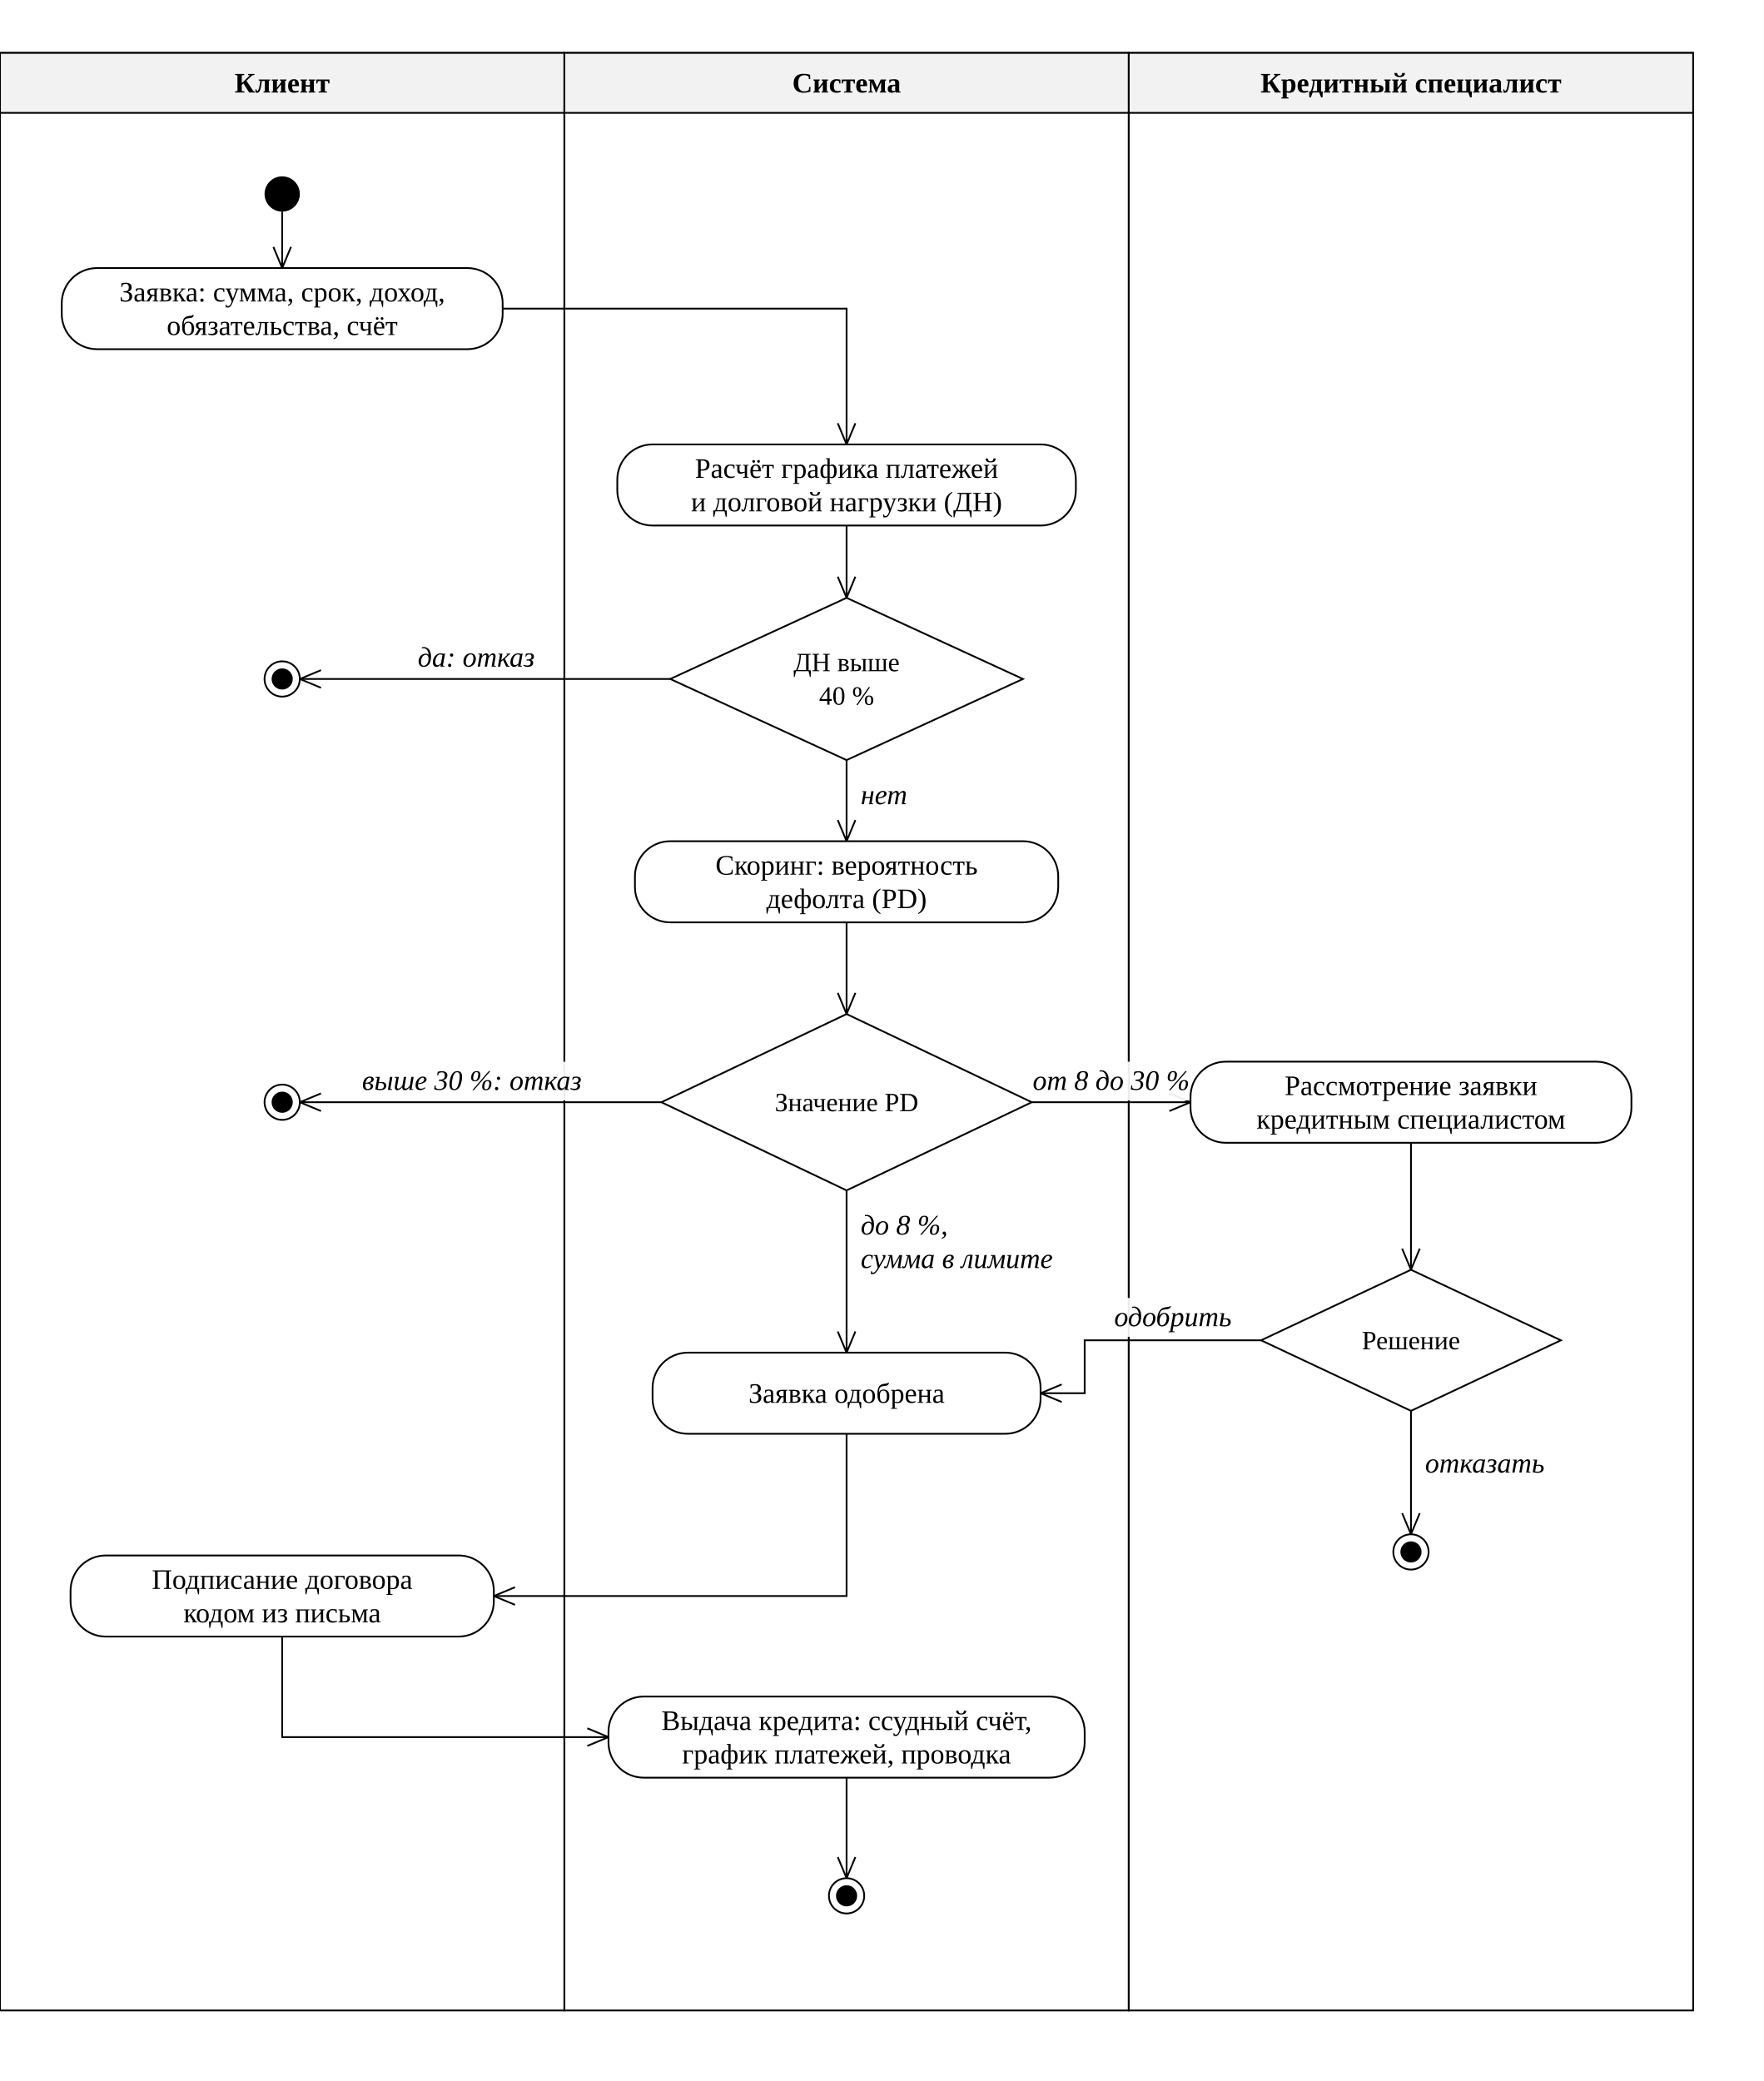
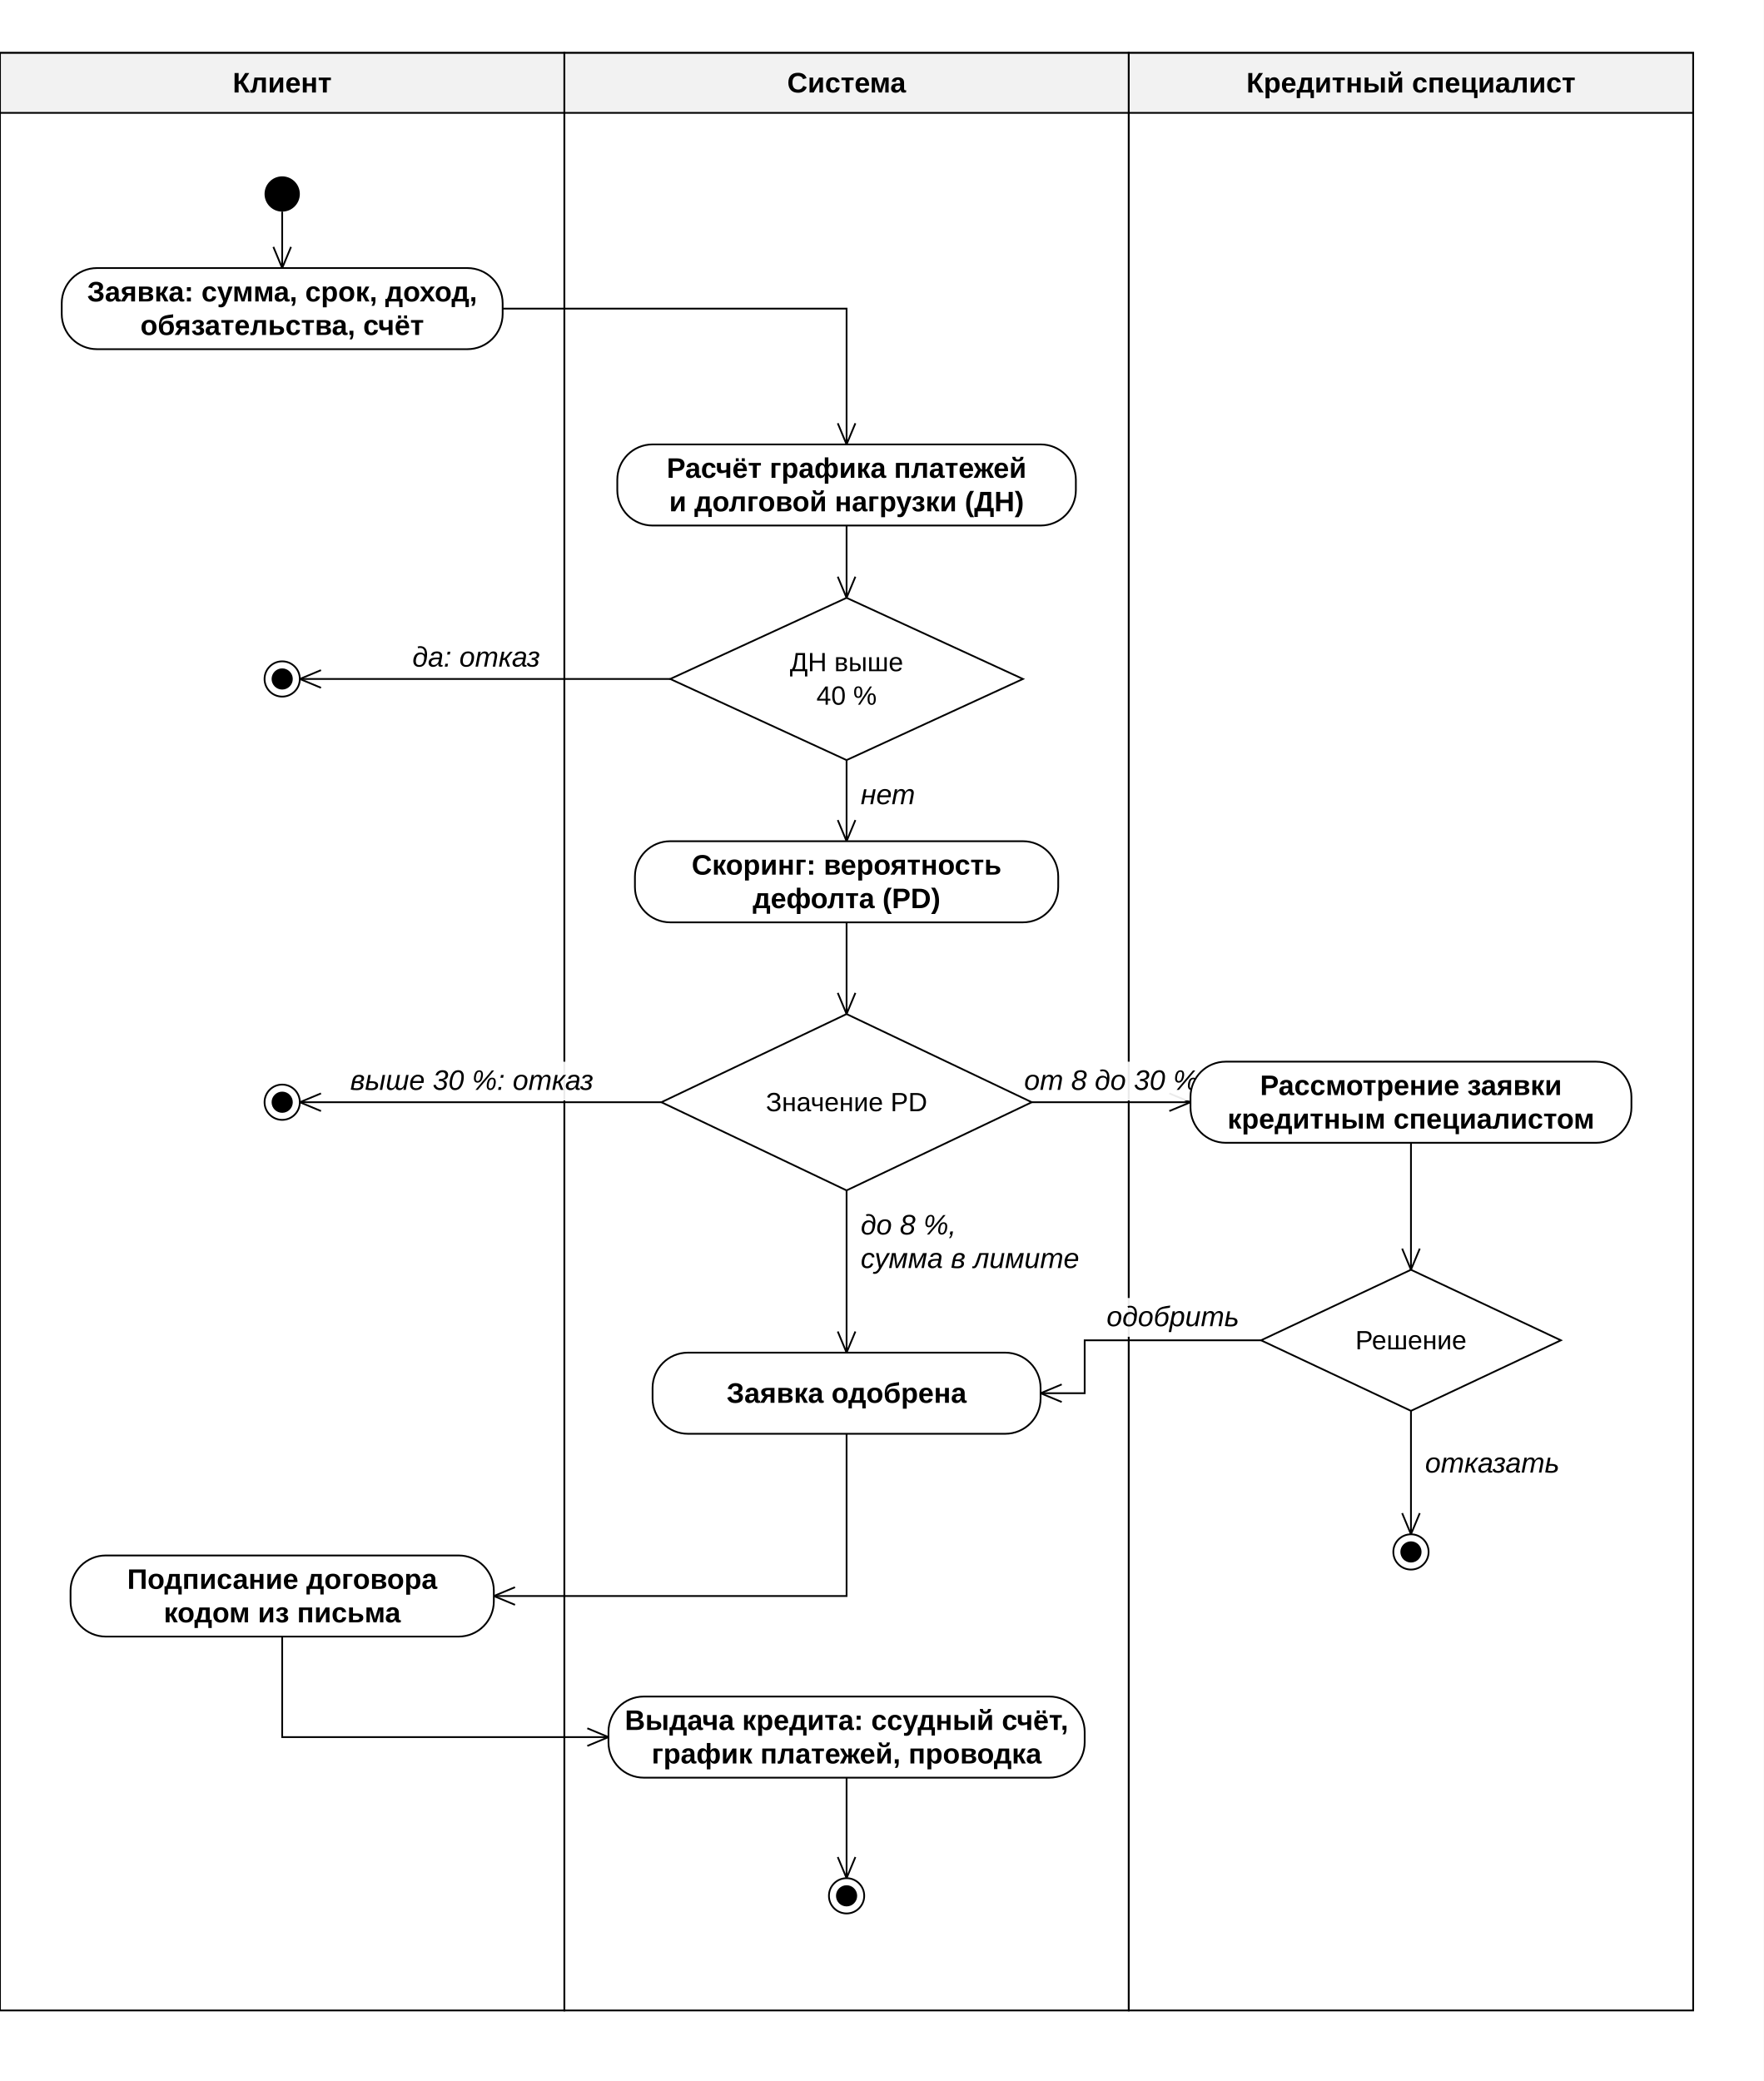
- <svg xmlns="http://www.w3.org/2000/svg" width="1000" height="1180" viewBox="0 0 1000 1180" font-family="Times New Roman, serif">
+ <svg xmlns="http://www.w3.org/2000/svg" width="1000" height="1180" viewBox="0 0 1000 1180" font-family="Arial, 'Liberation Sans', sans-serif">
  <rect width="100%" height="100%" fill="#ffffff" />
  <rect x="0" y="30" width="320" height="1110" fill="none" stroke="#000" />
  <rect x="320" y="30" width="320" height="1110" fill="none" stroke="#000" />
  <rect x="640" y="30" width="320" height="1110" fill="none" stroke="#000" />
  <path d="M160,120 L160,152" fill="none" stroke="#000" />
  <polyline points="155,140 160,152 165,140" fill="none" stroke="#000" />
  <path d="M285,175 L480,175 L480,252" fill="none" stroke="#000" />
  <polyline points="475,240 480,252 485,240" fill="none" stroke="#000" />
  <path d="M480,298 L480,339" fill="none" stroke="#000" />
  <polyline points="475,327 480,339 485,327" fill="none" stroke="#000" />
  <path d="M380,385 L170,385" fill="none" stroke="#000" />
  <polyline points="182,380 170,385 182,390" fill="none" stroke="#000" />
-   <rect x="228.56" y="362" width="82.88" height="22" fill="#fff" opacity="0.92" />
+   <rect x="224.96" y="362" width="90.08" height="22" fill="#fff" opacity="0.92" />
  <text x="270" y="378" font-size="16" text-anchor="middle" font-style="italic">да: отказ</text>
  <path d="M480,431 L480,477" fill="none" stroke="#000" />
  <polyline points="475,465 480,477 485,465" fill="none" stroke="#000" />
-   <rect x="485" y="440" width="32.96" height="22" fill="#fff" opacity="0.92" />
+   <rect x="485" y="440" width="35.36" height="22" fill="#fff" opacity="0.92" />
  <text x="488" y="456" font-size="16" text-anchor="start" font-style="italic">нет</text>
  <path d="M480,523 L480,575" fill="none" stroke="#000" />
  <polyline points="475,563 480,575 485,563" fill="none" stroke="#000" />
  <path d="M375,625 L170,625" fill="none" stroke="#000" />
  <polyline points="182,620 170,625 182,630" fill="none" stroke="#000" />
-   <rect x="196.94" y="602" width="141.12" height="22" fill="#fff" opacity="0.92" />
+   <rect x="190.54" y="602" width="153.92" height="22" fill="#fff" opacity="0.92" />
  <text x="267.5" y="618" font-size="16" text-anchor="middle" font-style="italic">выше 30 %: отказ</text>
  <path d="M585,625 L675,625" fill="none" stroke="#000" />
  <polyline points="663,630 675,625 663,620" fill="none" stroke="#000" />
-   <rect x="576.08" y="602" width="107.84" height="22" fill="#fff" opacity="0.92" />
+   <rect x="571.28" y="602" width="117.44" height="22" fill="#fff" opacity="0.92" />
  <text x="630" y="618" font-size="16" text-anchor="middle" font-style="italic">от 8 до 30 %</text>
  <path d="M480,675 L480,767" fill="none" stroke="#000" />
  <polyline points="475,755 480,767 485,755" fill="none" stroke="#000" />
-   <rect x="485" y="684" width="124.48" height="41" fill="#fff" opacity="0.92" />
+   <rect x="485" y="684" width="135.68" height="41" fill="#fff" opacity="0.92" />
  <text x="488" y="700" font-size="16" text-anchor="start" font-style="italic">до 8 %,</text>
  <text x="488" y="719" font-size="16" text-anchor="start" font-style="italic">сумма в лимите</text>
  <path d="M800,648 L800,720" fill="none" stroke="#000" />
  <polyline points="795,708 800,720 805,708" fill="none" stroke="#000" />
  <path d="M715,760 L615,760 L615,790 L590,790" fill="none" stroke="#000" />
  <polyline points="602,785 590,790 602,795" fill="none" stroke="#000" />
-   <rect x="627.72" y="736" width="74.56" height="22" fill="#fff" opacity="0.92" />
+   <rect x="624.52" y="736" width="80.96" height="22" fill="#fff" opacity="0.92" />
  <text x="665" y="752" font-size="16" text-anchor="middle" font-style="italic">одобрить</text>
  <path d="M800,800 L800,870" fill="none" stroke="#000" />
  <polyline points="795,858 800,870 805,858" fill="none" stroke="#000" />
-   <rect x="805" y="819" width="74.56" height="22" fill="#fff" opacity="0.92" />
+   <rect x="805" y="819" width="80.96" height="22" fill="#fff" opacity="0.92" />
  <text x="808" y="835" font-size="16" text-anchor="start" font-style="italic">отказать</text>
  <path d="M480,813 L480,905 L280,905" fill="none" stroke="#000" />
  <polyline points="292,900 280,905 292,910" fill="none" stroke="#000" />
  <path d="M160,928 L160,985 L345,985" fill="none" stroke="#000" />
  <polyline points="333,990 345,985 333,980" fill="none" stroke="#000" />
  <path d="M480,1008 L480,1065" fill="none" stroke="#000" />
  <polyline points="475,1053 480,1065 485,1053" fill="none" stroke="#000" />
  <rect x="0" y="30" width="320" height="34" rx="0" fill="#f2f2f2" stroke="#000" />
  <text x="160" y="52.44" font-size="16" text-anchor="middle" font-weight="bold">Клиент</text>
  <rect x="320" y="30" width="320" height="34" rx="0" fill="#f2f2f2" stroke="#000" />
  <text x="480" y="52.44" font-size="16" text-anchor="middle" font-weight="bold">Система</text>
  <rect x="640" y="30" width="320" height="34" rx="0" fill="#f2f2f2" stroke="#000" />
  <text x="800" y="52.44" font-size="16" text-anchor="middle" font-weight="bold">Кредитный специалист</text>
  <circle cx="160" cy="110" r="10" fill="#000" />
  <rect x="35" y="152" width="250" height="46" rx="20" fill="#fff" stroke="#000" />
-   <text x="160" y="170.94" font-size="16" text-anchor="middle">Заявка: сумма, срок, доход,</text>
-   <text x="160" y="189.94" font-size="16" text-anchor="middle">обязательства, счёт</text>
+   <text x="160" y="170.94" font-size="16" text-anchor="middle" font-weight="bold">Заявка: сумма, срок, доход,</text>
+   <text x="160" y="189.94" font-size="16" text-anchor="middle" font-weight="bold">обязательства, счёт</text>
  <rect x="350" y="252" width="260" height="46" rx="20" fill="#fff" stroke="#000" />
-   <text x="480" y="270.94" font-size="16" text-anchor="middle">Расчёт графика платежей</text>
-   <text x="480" y="289.94" font-size="16" text-anchor="middle">и долговой нагрузки (ДН)</text>
+   <text x="480" y="270.94" font-size="16" text-anchor="middle" font-weight="bold">Расчёт графика платежей</text>
+   <text x="480" y="289.94" font-size="16" text-anchor="middle" font-weight="bold">и долговой нагрузки (ДН)</text>
  <polygon points="480,339 580,385 480,431 380,385" fill="#fff" stroke="#000" />
  <text x="480" y="380.6" font-size="15" text-anchor="middle">ДН выше</text>
  <text x="480" y="399.6" font-size="15" text-anchor="middle">40 %</text>
  <circle cx="160" cy="385" r="10" fill="#fff" stroke="#000" />
  <circle cx="160" cy="385" r="6" fill="#000" />
  <rect x="360" y="477" width="240" height="46" rx="20" fill="#fff" stroke="#000" />
-   <text x="480" y="495.94" font-size="16" text-anchor="middle">Скоринг: вероятность</text>
-   <text x="480" y="514.94" font-size="16" text-anchor="middle">дефолта (PD)</text>
+   <text x="480" y="495.94" font-size="16" text-anchor="middle" font-weight="bold">Скоринг: вероятность</text>
+   <text x="480" y="514.94" font-size="16" text-anchor="middle" font-weight="bold">дефолта (PD)</text>
  <polygon points="480,575 585,625 480,675 375,625" fill="#fff" stroke="#000" />
  <text x="480" y="630.1" font-size="15" text-anchor="middle">Значение PD</text>
  <circle cx="160" cy="625" r="10" fill="#fff" stroke="#000" />
  <circle cx="160" cy="625" r="6" fill="#000" />
  <rect x="675" y="602" width="250" height="46" rx="20" fill="#fff" stroke="#000" />
-   <text x="800" y="620.94" font-size="16" text-anchor="middle">Рассмотрение заявки</text>
-   <text x="800" y="639.94" font-size="16" text-anchor="middle">кредитным специалистом</text>
+   <text x="800" y="620.94" font-size="16" text-anchor="middle" font-weight="bold">Рассмотрение заявки</text>
+   <text x="800" y="639.94" font-size="16" text-anchor="middle" font-weight="bold">кредитным специалистом</text>
  <rect x="370" y="767" width="220" height="46" rx="20" fill="#fff" stroke="#000" />
-   <text x="480" y="795.44" font-size="16" text-anchor="middle">Заявка одобрена</text>
+   <text x="480" y="795.44" font-size="16" text-anchor="middle" font-weight="bold">Заявка одобрена</text>
  <polygon points="800,720 885,760 800,800 715,760" fill="#fff" stroke="#000" />
  <text x="800" y="765.1" font-size="15" text-anchor="middle">Решение</text>
  <circle cx="800" cy="880" r="10" fill="#fff" stroke="#000" />
  <circle cx="800" cy="880" r="6" fill="#000" />
  <rect x="40" y="882" width="240" height="46" rx="20" fill="#fff" stroke="#000" />
-   <text x="160" y="900.94" font-size="16" text-anchor="middle">Подписание договора</text>
-   <text x="160" y="919.94" font-size="16" text-anchor="middle">кодом из письма</text>
+   <text x="160" y="900.94" font-size="16" text-anchor="middle" font-weight="bold">Подписание договора</text>
+   <text x="160" y="919.94" font-size="16" text-anchor="middle" font-weight="bold">кодом из письма</text>
  <rect x="345" y="962" width="270" height="46" rx="20" fill="#fff" stroke="#000" />
-   <text x="480" y="980.94" font-size="16" text-anchor="middle">Выдача кредита: ссудный счёт,</text>
-   <text x="480" y="999.94" font-size="16" text-anchor="middle">график платежей, проводка</text>
+   <text x="480" y="980.94" font-size="16" text-anchor="middle" font-weight="bold">Выдача кредита: ссудный счёт,</text>
+   <text x="480" y="999.94" font-size="16" text-anchor="middle" font-weight="bold">график платежей, проводка</text>
  <circle cx="480" cy="1075" r="10" fill="#fff" stroke="#000" />
  <circle cx="480" cy="1075" r="6" fill="#000" />
</svg>
